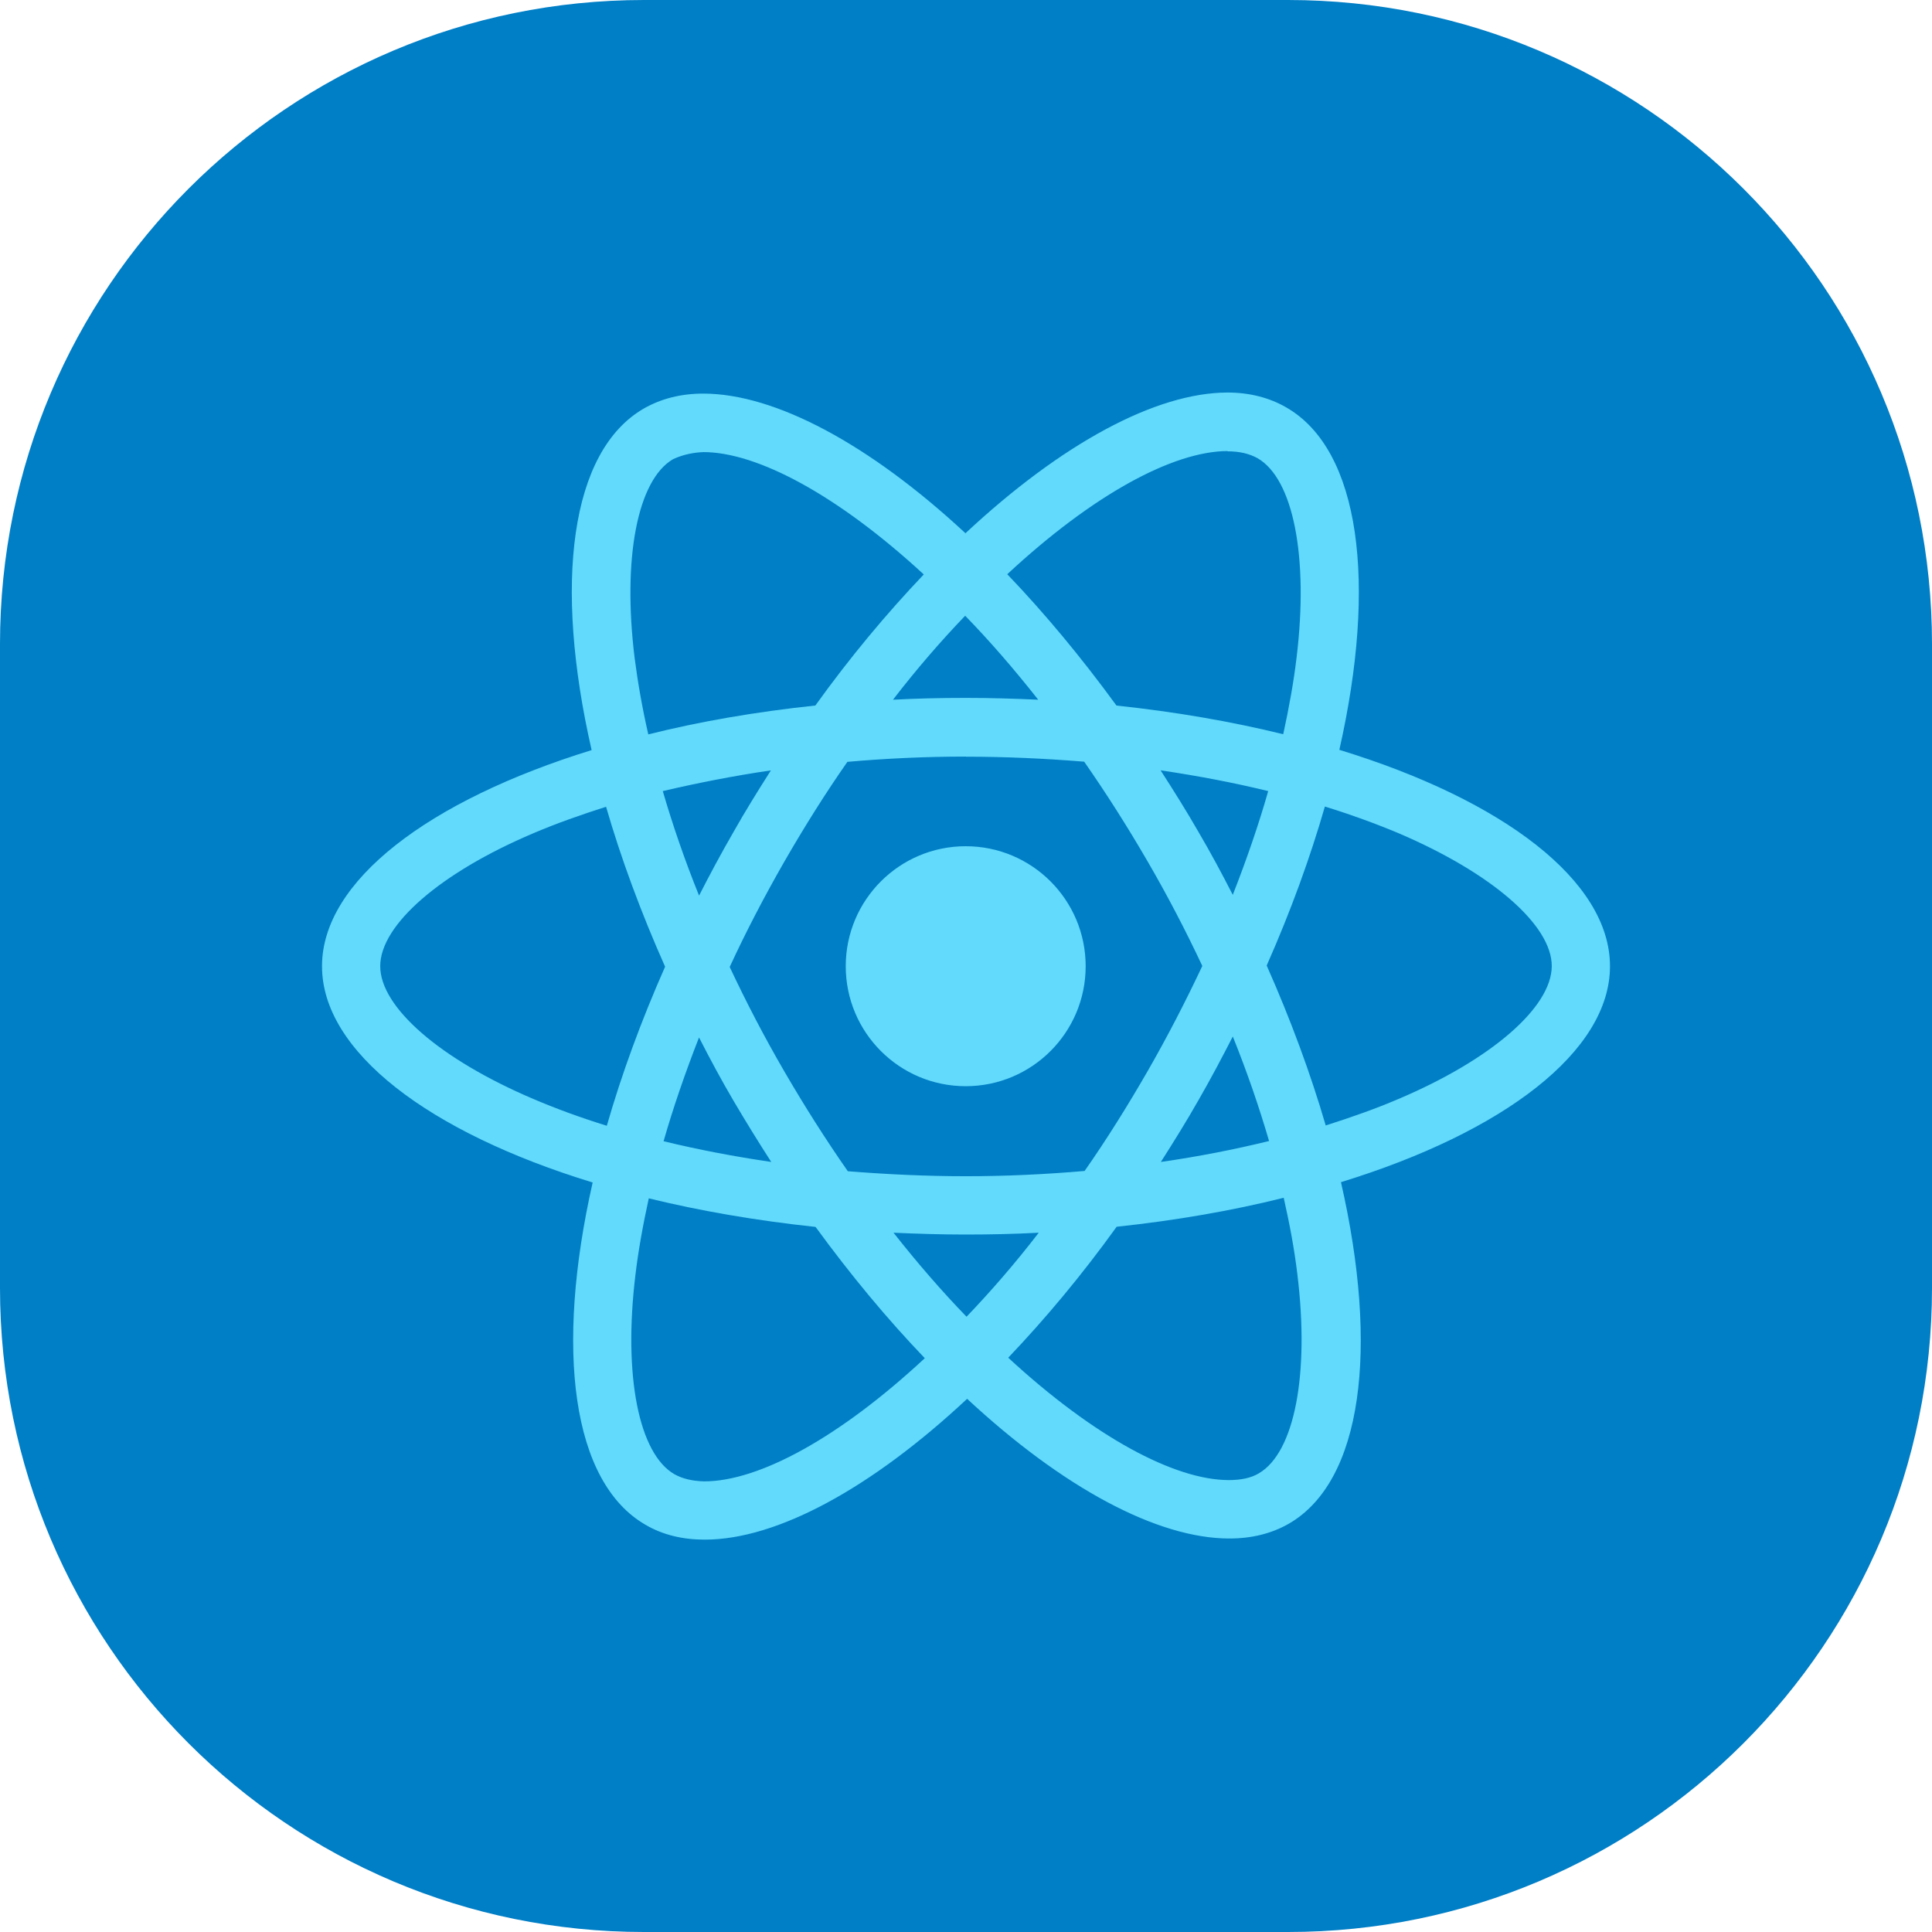
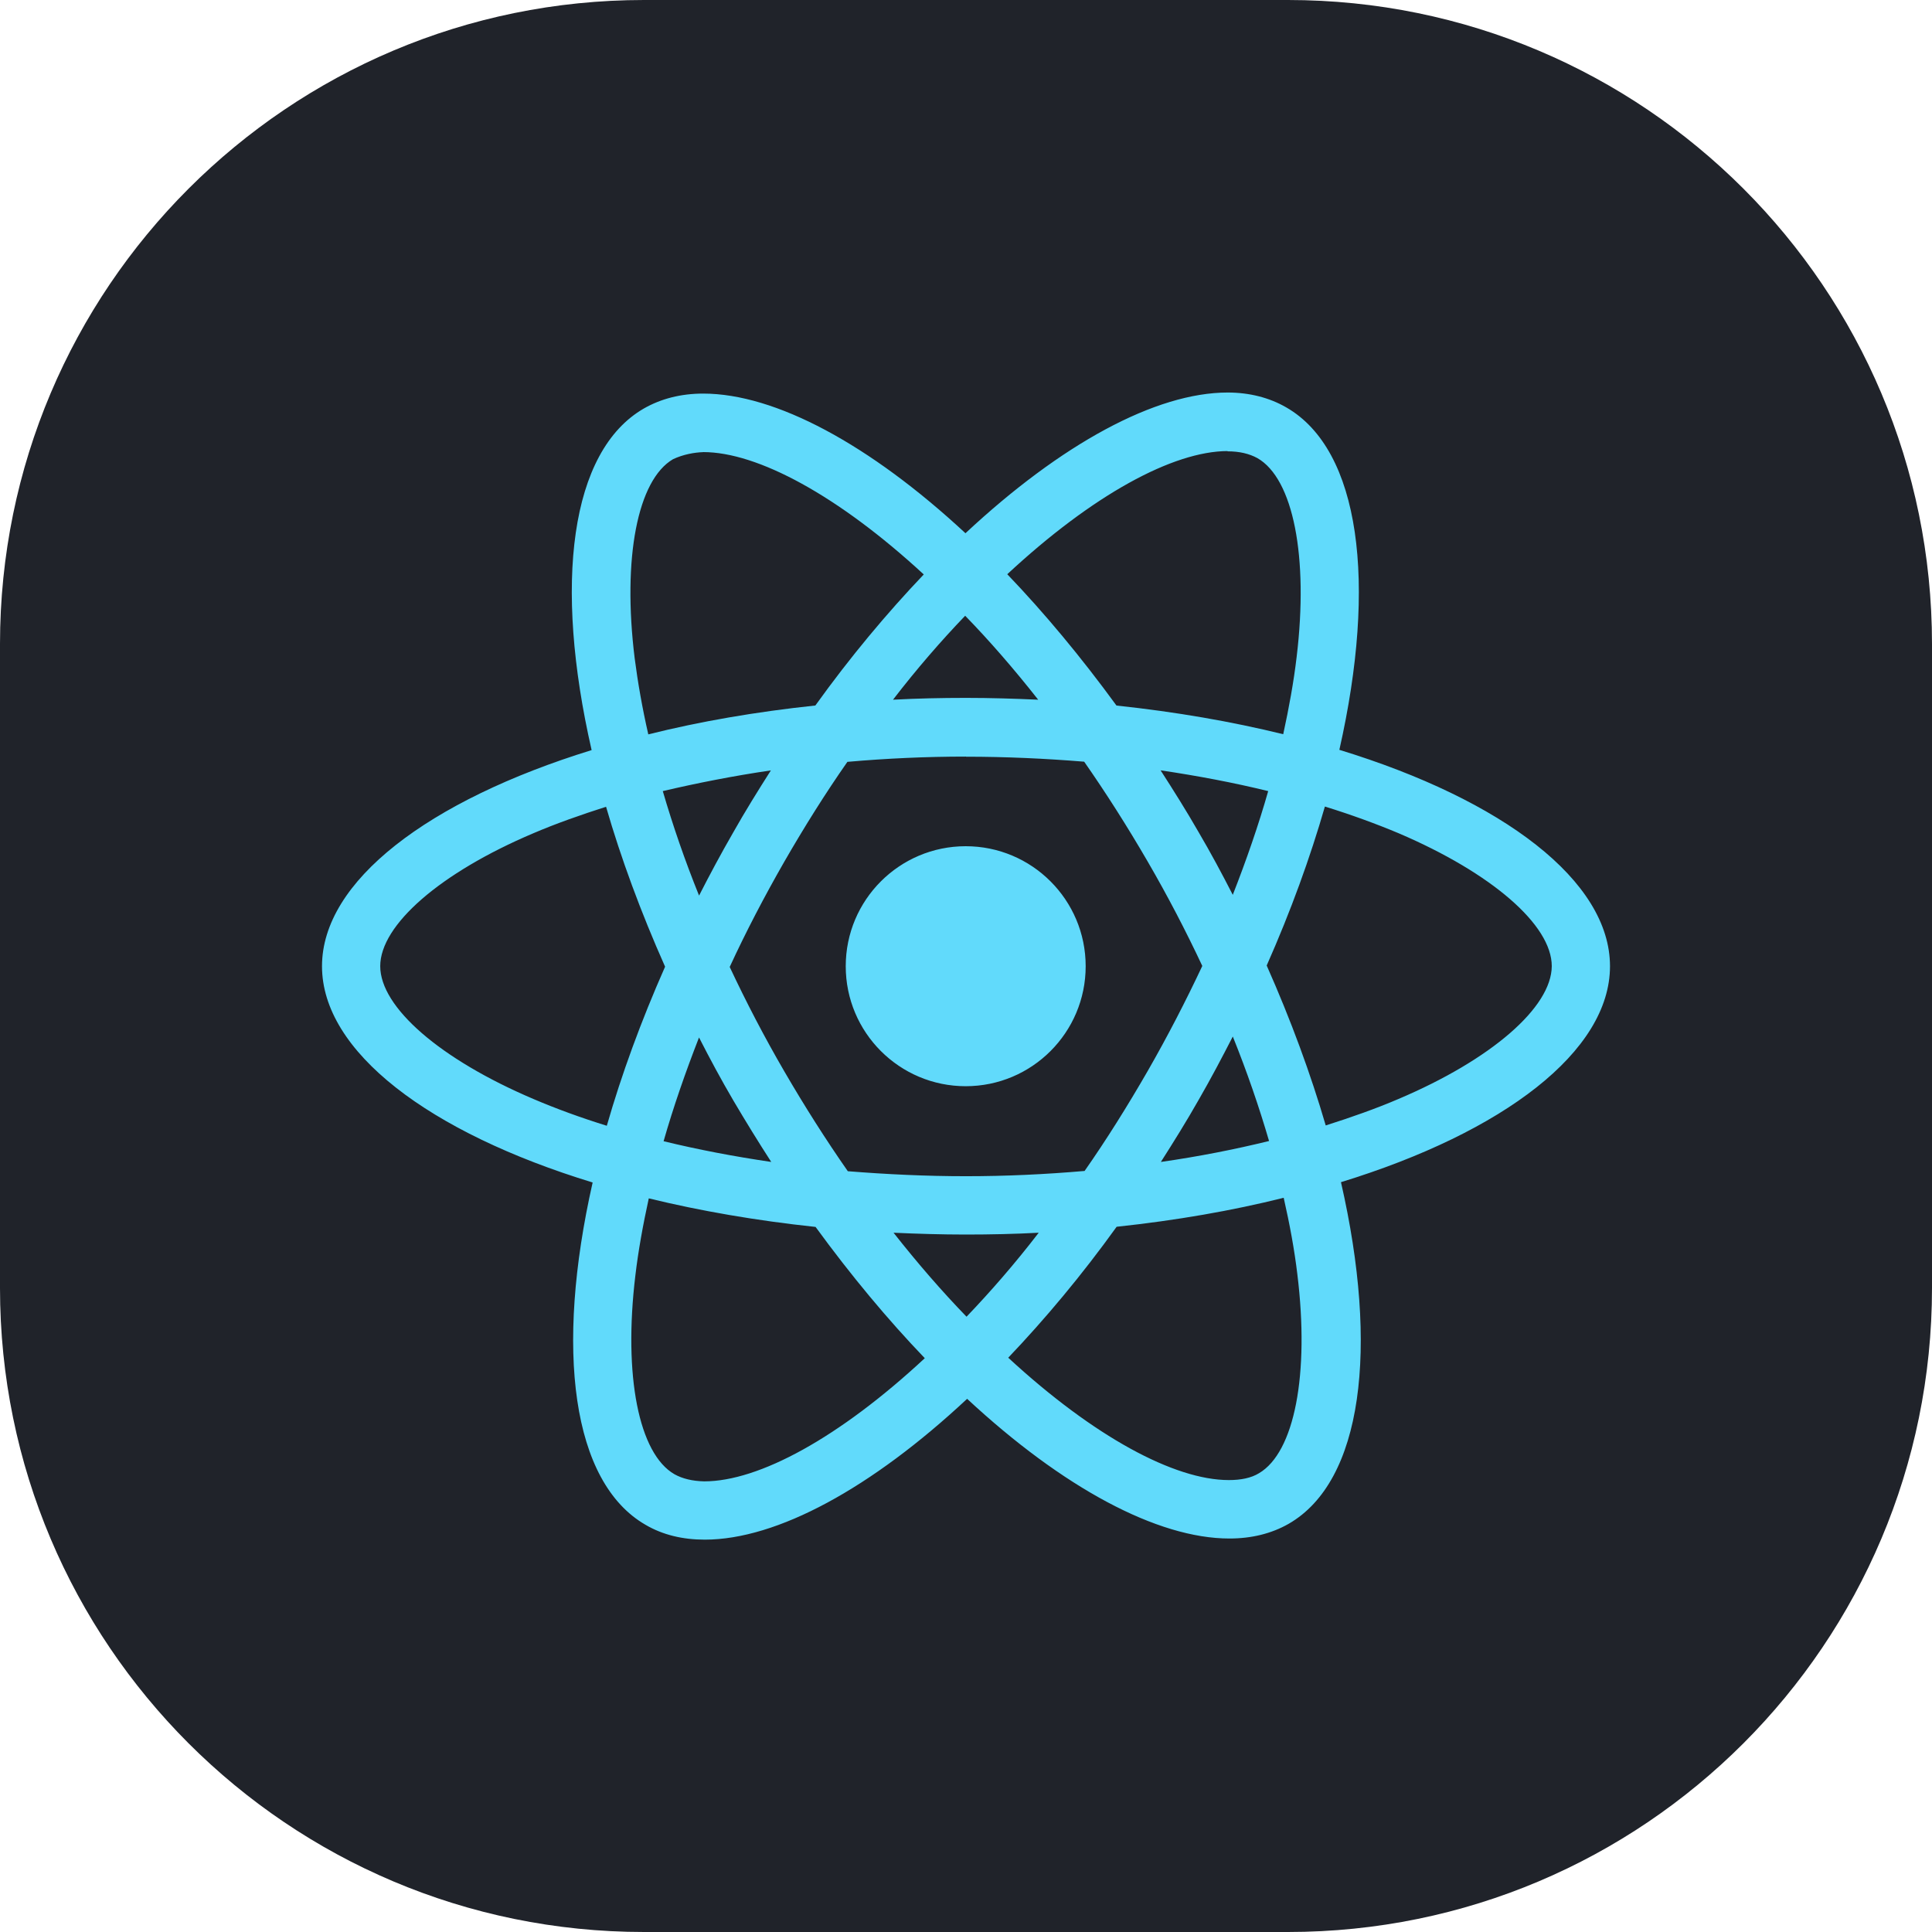
<svg xmlns="http://www.w3.org/2000/svg" width="36" height="36" viewBox="0 0 36 36" fill="none">
-   <rect x="0" y="0" width="36" height="36" rx="12" fill="#007ec6" />
+   <rect x="0" y="0" width="36" height="36" rx="12" fill="#20232a" />
  <svg x="6" y="6" width="24" height="24" fill="#61dafb" role="img" viewBox="0 0 24 24">
    <path d="M14.23 12.004a2.236 2.236 0 0 1-2.235 2.236 2.236 2.236 0 0 1-2.236-2.236 2.236 2.236 0 0 1 2.235-2.236 2.236 2.236 0 0 1 2.236 2.236zm2.648-10.69c-1.346 0-3.107.96-4.888 2.622-1.78-1.653-3.542-2.602-4.887-2.602-.41 0-.783.093-1.106.278-1.375.793-1.683 3.264-.973 6.365C1.98 8.917 0 10.42 0 12.004c0 1.59 1.99 3.097 5.043 4.03-.704 3.113-.39 5.588.988 6.38.32.187.69.275 1.102.275 1.345 0 3.107-.96 4.888-2.624 1.78 1.654 3.542 2.603 4.887 2.603.41 0 .783-.09 1.106-.275 1.374-.792 1.683-3.263.973-6.365C22.02 15.096 24 13.59 24 12.004c0-1.59-1.99-3.097-5.043-4.032.704-3.11.39-5.587-.988-6.38-.318-.184-.688-.277-1.092-.278zm-.005 1.09v.006c.225 0 .406.044.558.127.666.382.955 1.835.73 3.704-.054.46-.142.945-.25 1.44-.96-.236-2.006-.417-3.107-.534-.66-.905-1.345-1.727-2.035-2.447 1.592-1.48 3.087-2.292 4.105-2.295zm-9.77.02c1.012 0 2.514.808 4.11 2.28-.686.72-1.37 1.537-2.02 2.442-1.107.117-2.154.298-3.113.538-.112-.49-.195-.964-.254-1.42-.23-1.868.054-3.32.714-3.707.19-.09.4-.127.563-.132zm4.882 3.05c.455.468.91.992 1.36 1.564-.44-.02-.89-.034-1.345-.034-.46 0-.915.01-1.36.034.44-.572.895-1.096 1.345-1.565zM12 8.1c.74 0 1.477.034 2.202.093.406.582.802 1.203 1.183 1.86.372.64.71 1.29 1.018 1.946-.308.655-.646 1.31-1.013 1.95-.38.66-.773 1.288-1.18 1.87-.728.063-1.466.098-2.21.098-.74 0-1.477-.035-2.202-.093-.406-.582-.802-1.204-1.183-1.86-.372-.64-.71-1.29-1.018-1.946.303-.657.646-1.313 1.013-1.954.38-.66.773-1.286 1.18-1.868.728-.064 1.466-.098 2.21-.098zm-3.635.254c-.24.377-.48.763-.704 1.16-.225.39-.435.782-.635 1.174-.265-.656-.49-1.31-.676-1.947.64-.15 1.315-.283 2.015-.386zm7.26 0c.695.103 1.365.23 2.006.387-.18.632-.405 1.282-.66 1.933-.2-.39-.41-.783-.64-1.174-.225-.392-.465-.774-.705-1.146zm3.063.675c.484.15.944.317 1.375.498 1.732.74 2.852 1.708 2.852 2.476-.005.768-1.125 1.74-2.857 2.475-.42.18-.88.342-1.355.493-.28-.958-.646-1.956-1.1-2.98.45-1.017.81-2.01 1.085-2.964zm-13.395.004c.278.96.645 1.957 1.1 2.98-.45 1.017-.812 2.01-1.086 2.964-.484-.15-.944-.318-1.37-.5-1.732-.737-2.852-1.706-2.852-2.474 0-.768 1.12-1.742 2.852-2.476.42-.18.88-.342 1.356-.494zm11.678 4.28c.265.657.49 1.312.676 1.948-.64.157-1.316.29-2.016.39.24-.375.48-.762.705-1.158.225-.39.435-.788.636-1.18zm-9.945.02c.2.392.41.783.64 1.175.23.39.465.772.705 1.143-.695-.102-1.365-.23-2.006-.386.18-.63.406-1.282.66-1.933zM17.92 16.32c.112.493.2.968.254 1.423.23 1.868-.054 3.32-.714 3.708-.147.09-.338.128-.563.128-1.012 0-2.514-.807-4.11-2.28.686-.72 1.37-1.536 2.02-2.44 1.107-.118 2.154-.3 3.113-.54zm-11.83.01c.96.234 2.006.415 3.107.532.66.905 1.345 1.727 2.035 2.446-1.595 1.483-3.092 2.295-4.11 2.295-.22-.005-.406-.05-.553-.132-.666-.38-.955-1.834-.73-3.703.054-.46.142-.944.25-1.438zm4.56.64c.44.02.89.034 1.345.034.46 0 .915-.01 1.36-.034-.44.572-.895 1.095-1.345 1.565-.455-.47-.91-.993-1.36-1.565z" />
  </svg>
</svg>
